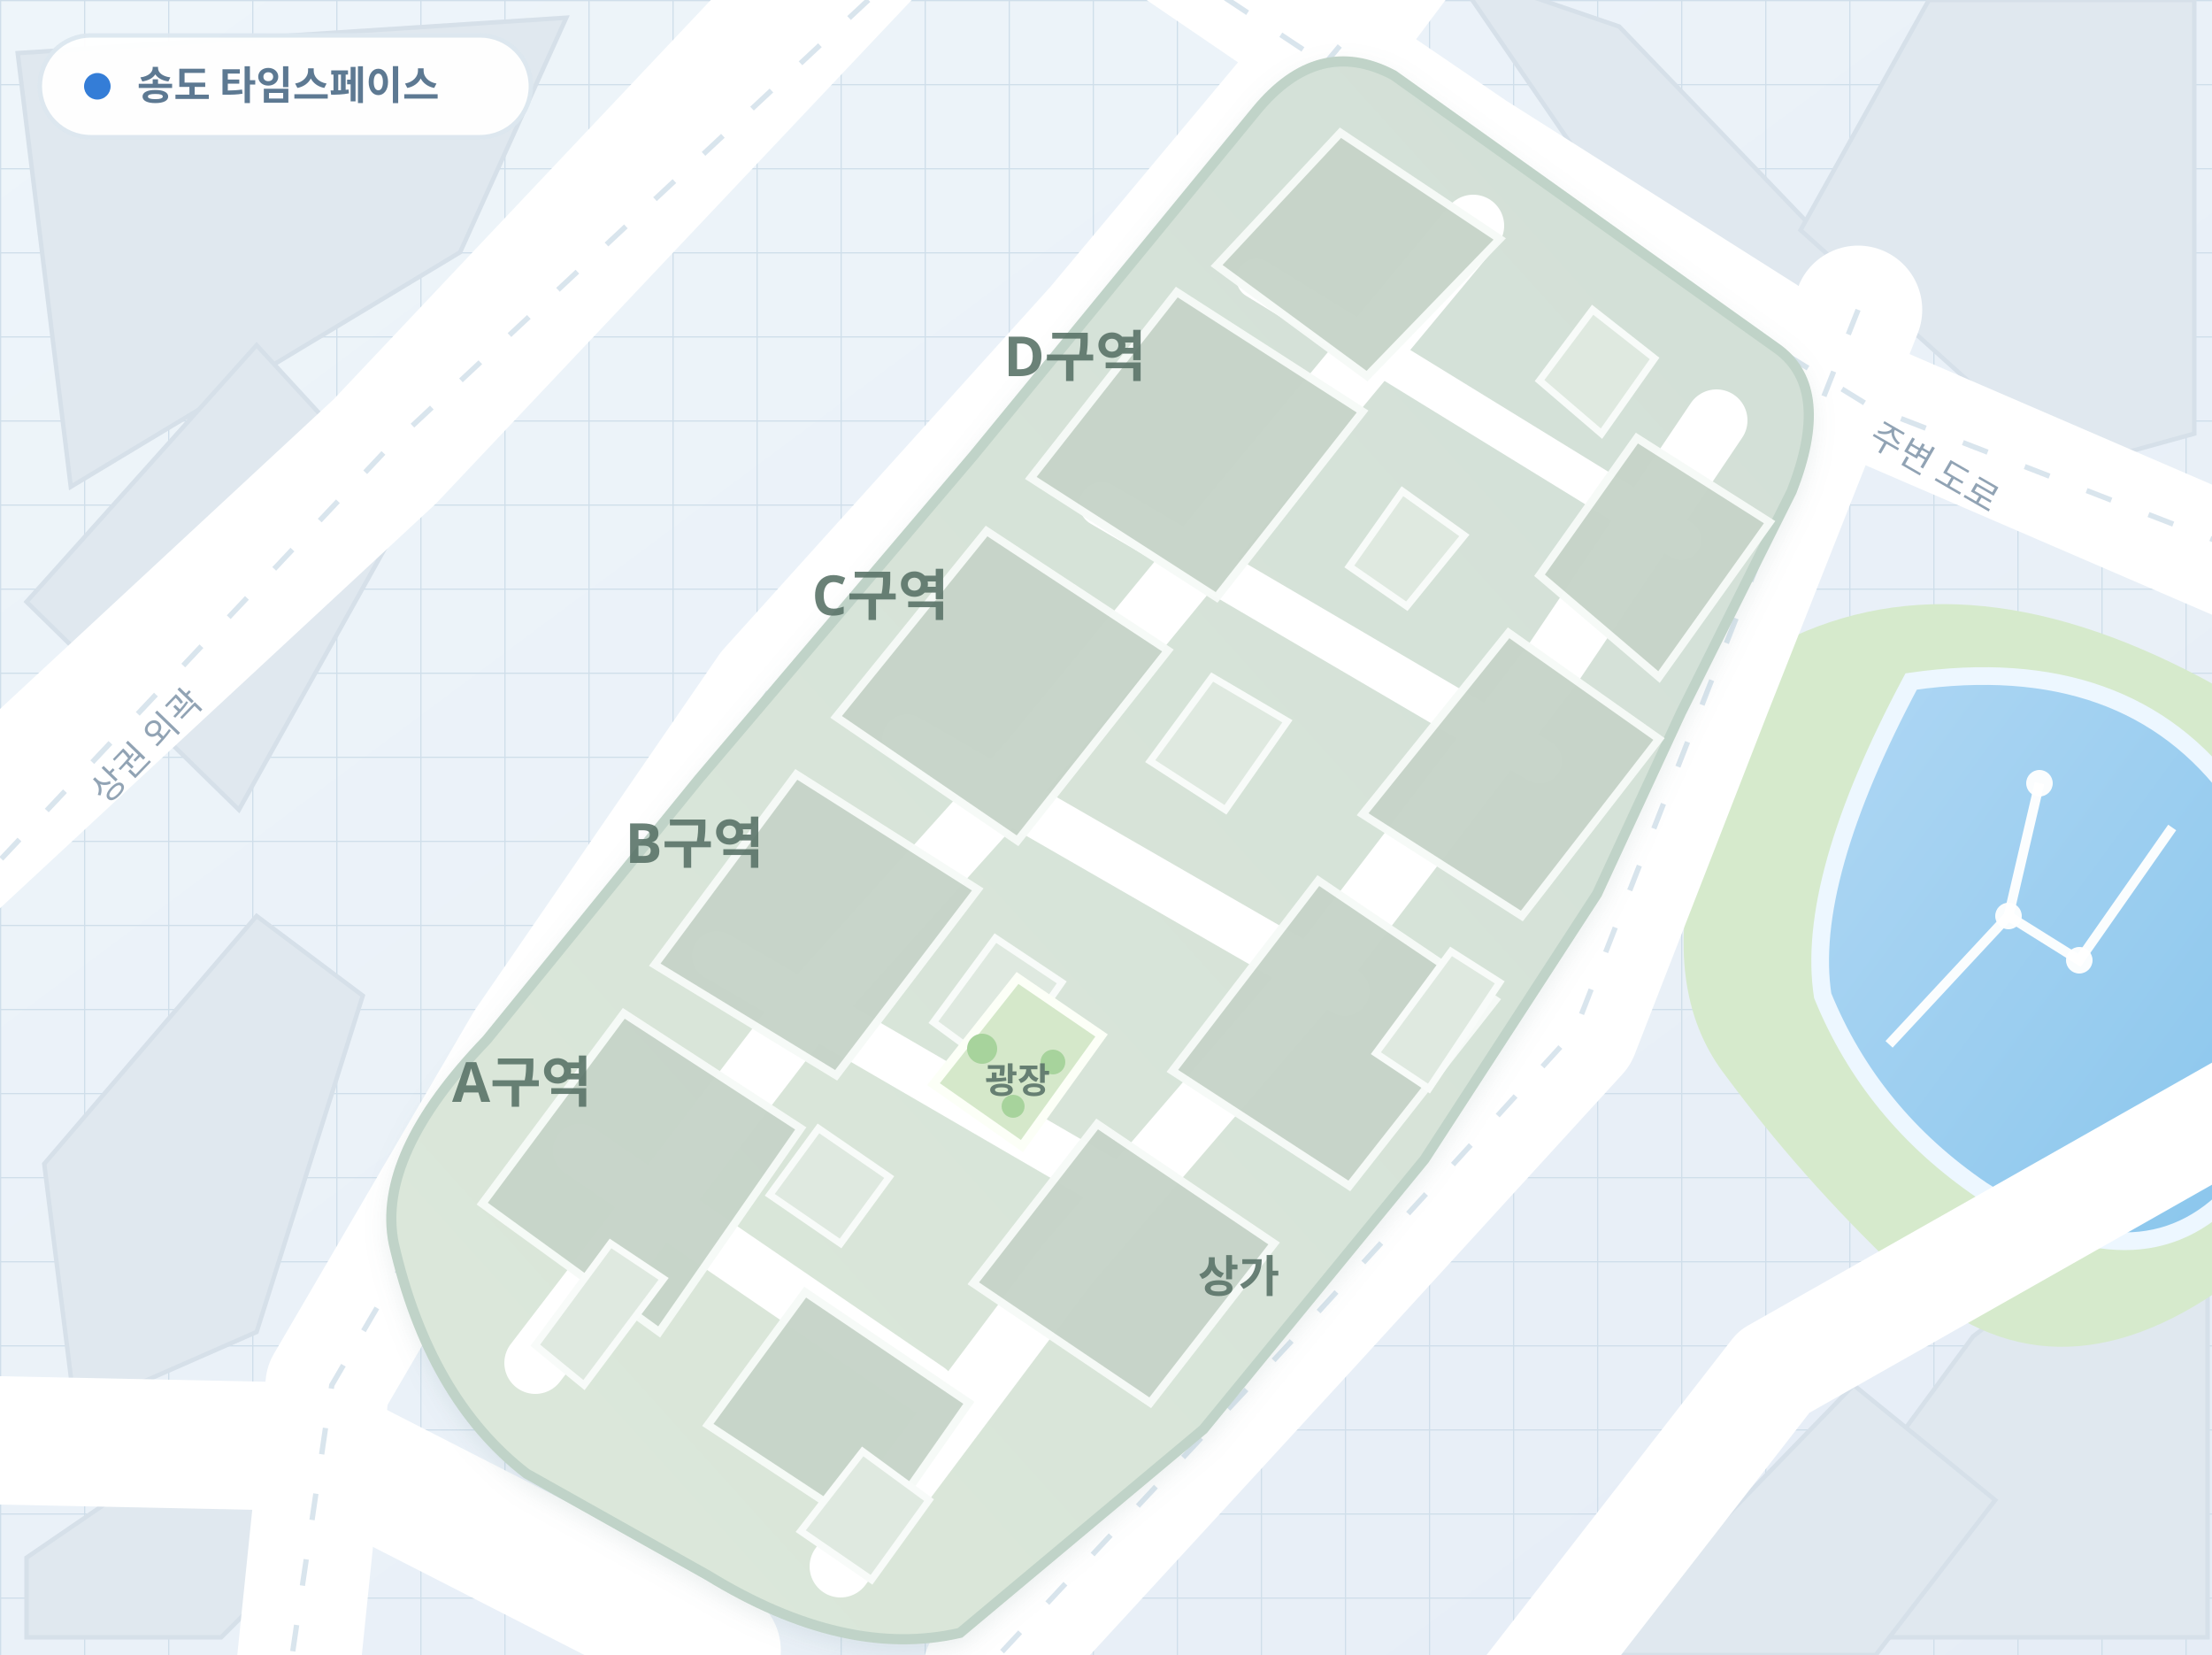
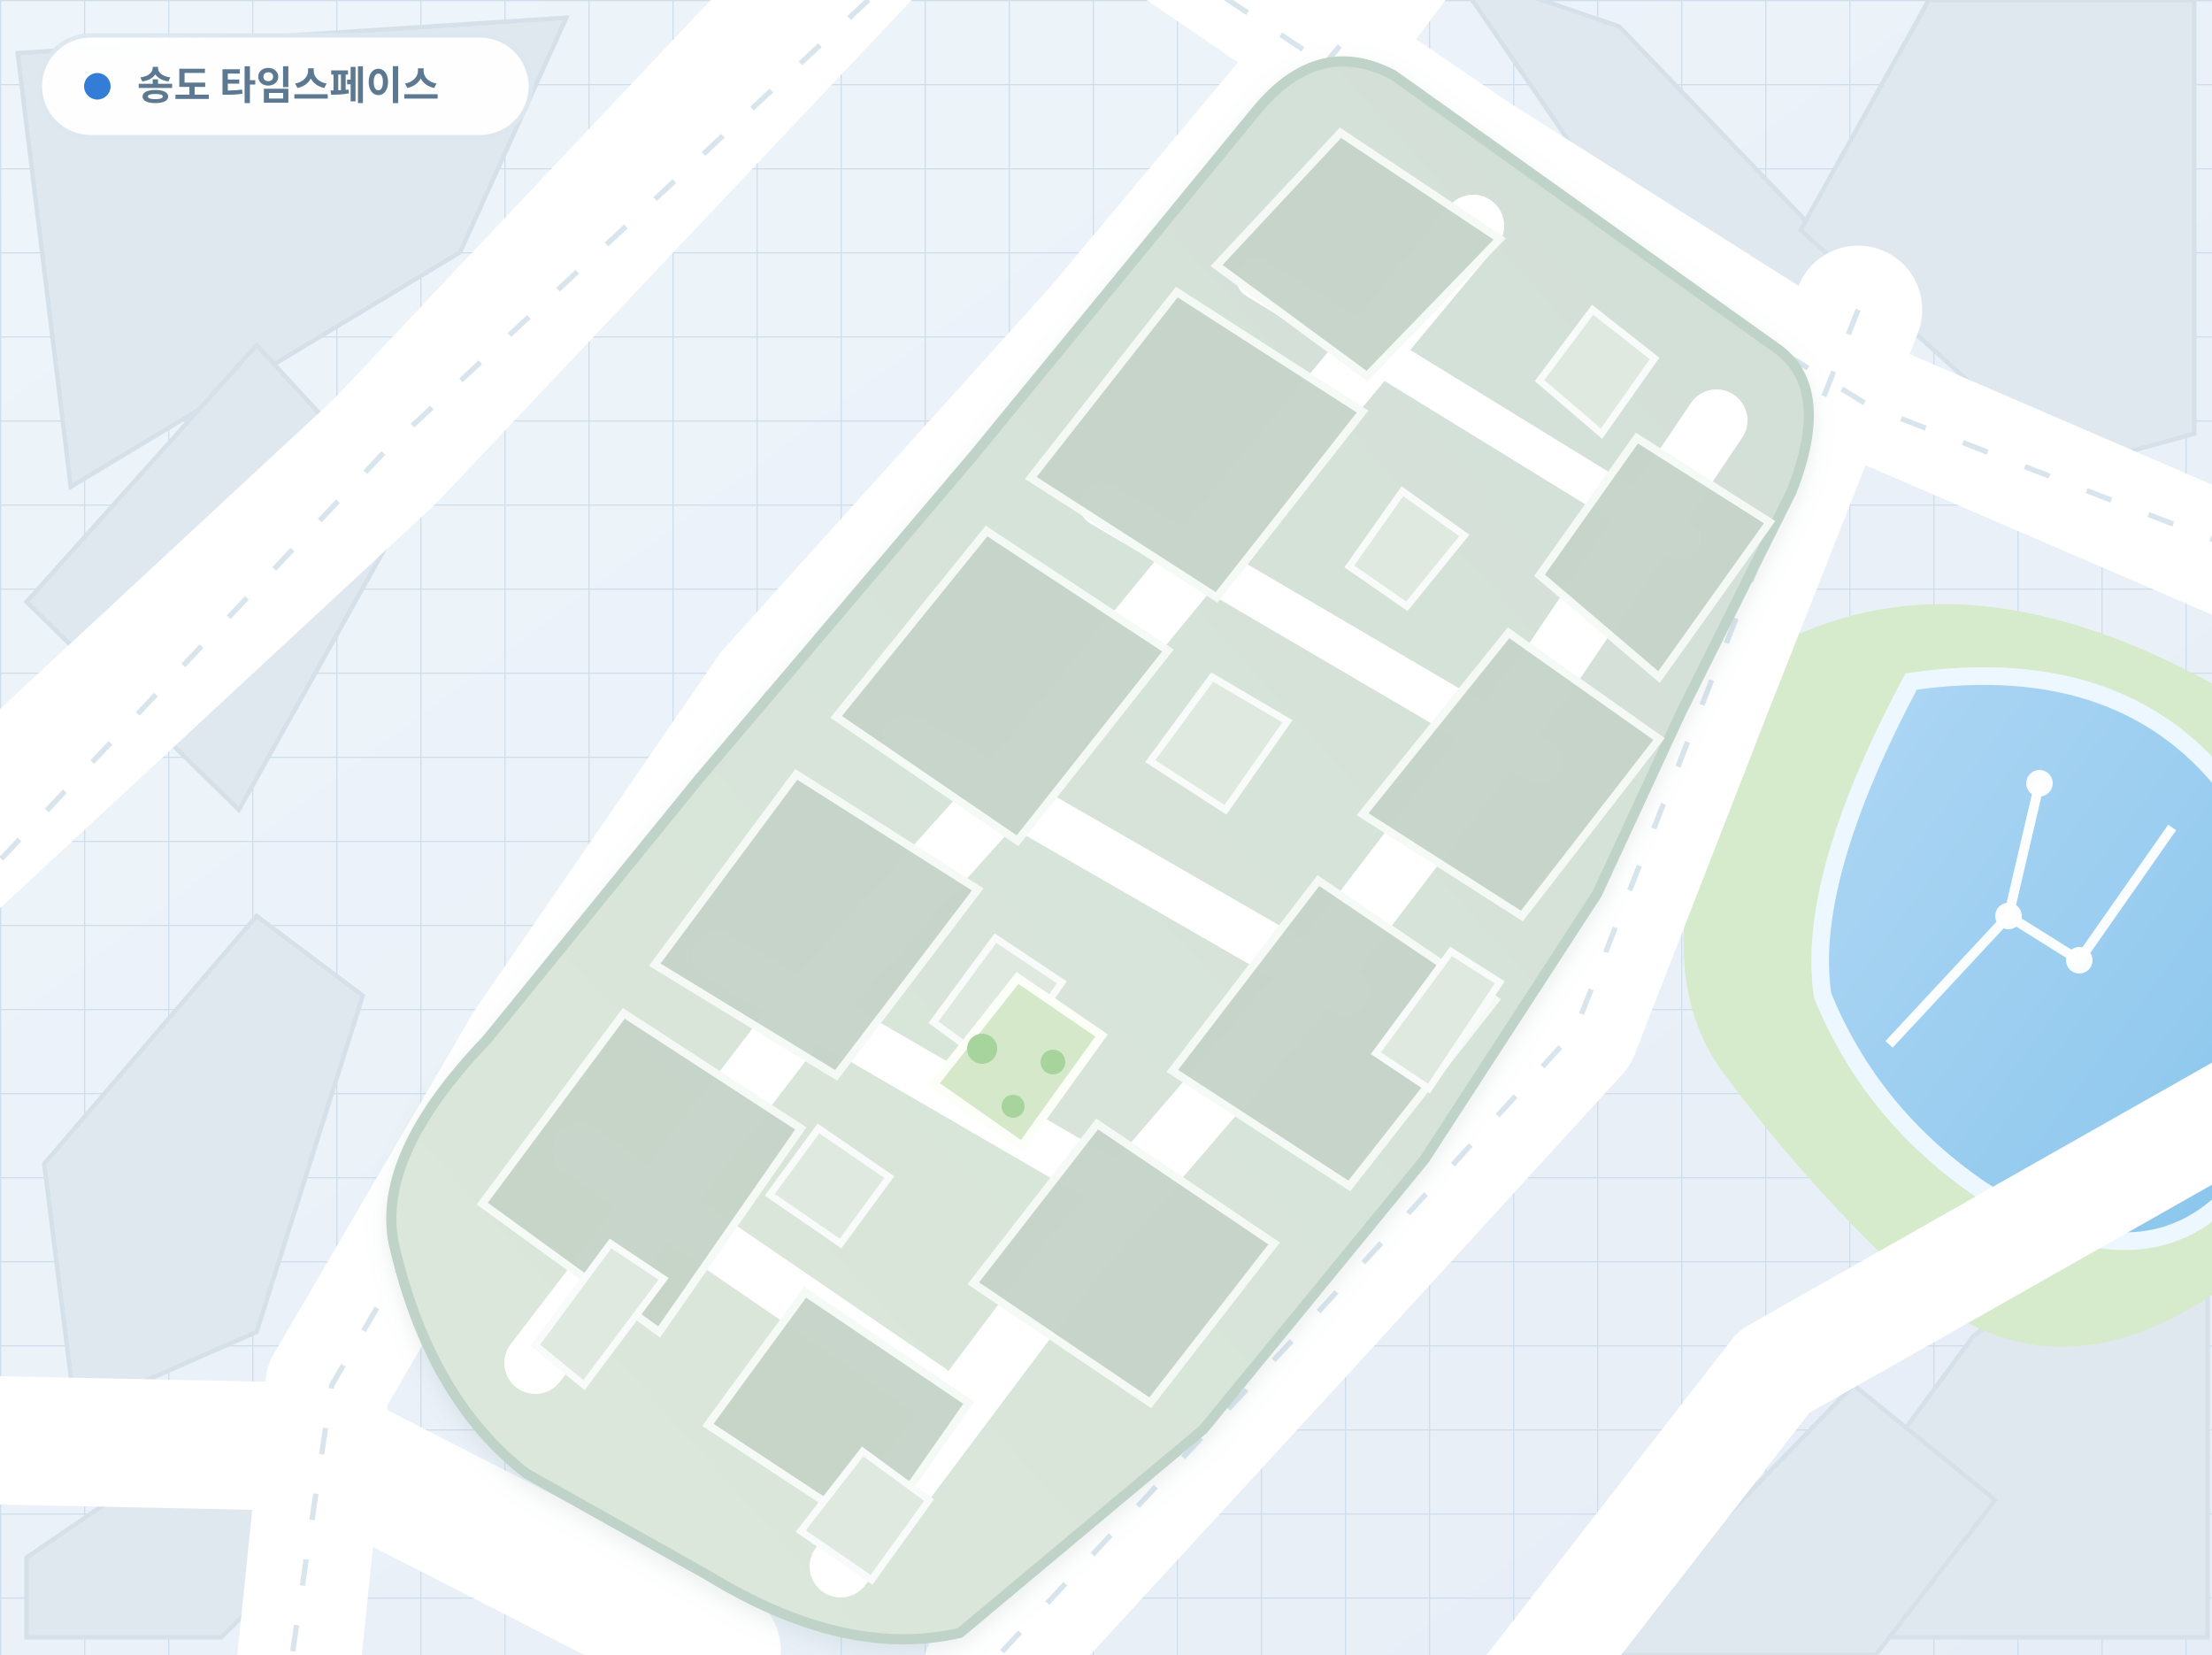
<svg xmlns="http://www.w3.org/2000/svg" viewBox="0 0 500 374" role="img" aria-label="송도 타임스페이스 시범 상권 개념 안내도">
  <defs>
    <pattern id="itdaGrid" width="19" height="19" patternUnits="userSpaceOnUse">
      <path d="M19 0H0V19" fill="none" stroke="#cfdeea" stroke-width="0.55" />
    </pattern>
    <linearGradient id="itdaGround" x1="0" y1="0" x2="1" y2="1">
      <stop stop-color="#eef5fa" />
      <stop offset="1" stop-color="#e6edf6" />
    </linearGradient>
    <linearGradient id="itdaDistrict" x1="0" y1="1" x2="1" y2="0">
      <stop stop-color="#dce8da" />
      <stop offset="1" stop-color="#d2dfd7" />
    </linearGradient>
    <linearGradient id="itdaWater" x1="0" y1="0" x2="1" y2="1">
      <stop stop-color="#afd7f4" />
      <stop offset="1" stop-color="#8ac6ec" />
    </linearGradient>
    <filter id="itdaShadow" x="-15%" y="-15%" width="130%" height="135%">
      <feDropShadow dx="0" dy="1.8" stdDeviation="2.5" flood-color="#839d9d" flood-opacity=".15" />
    </filter>
  </defs>
  <rect width="500" height="374" fill="url(#itdaGround)" />
  <rect width="500" height="374" fill="url(#itdaGrid)" />
  <g fill="#e0e8ef" stroke="#d6e0e9" stroke-width="1">
    <path d="M4 12L128 4 104 57 16 110Z" />
    <path d="M6 136L58 78 92 115 54 183Z" />
    <path d="M10 263L58 207 82 225 58 301 17 319Z" />
    <path d="M6 352L63 313 80 340 50 370H6Z" />
    <path d="M328 -7L366 6 415 57 389 82Z" />
    <path d="M436 0H496V98L467 106 407 52Z" />
    <path d="M446 302L499 261V370H396Z" />
    <path d="M386 347L419 313 451 339 424 374H360Z" />
  </g>
  <path d="M403 145Q445 124 501 155V292Q461 319 429 287Q407 266 390 243Q366 212 403 145Z" fill="#d6eacc" />
  <path d="M432 154Q481 147 505 180V269Q484 292 448 269Q423 252 412 225Q408 199 432 154Z" fill="url(#itdaWater)" stroke="#edf7ff" stroke-width="4" />
  <path d="M427 236L454 207L470 217L491 187M454 207L461 177" fill="none" stroke="#ffffff" stroke-width="2.2" opacity=".95" />
  <g fill="#fff" opacity=".95">
    <circle cx="454" cy="207" r="3" />
    <circle cx="470" cy="217" r="3" />
    <circle cx="461" cy="177" r="3" />
  </g>
  <g fill="none" stroke="#ffffff" stroke-linejoin="round" stroke-linecap="round">
    <path d="M-24 205L87 102L207 -25" stroke-width="33" />
    <path d="M64 410L74 313L119 236L174 156L248 74L304 7L328 -25" stroke-width="28" />
    <path d="M245 -26L333 34L423 91L525 135" stroke-width="27" />
    <path d="M420 70L386 156L356 233L292 303L223 378" stroke-width="29" />
    <path d="M-24 325L72 327L162 373" stroke-width="29" />
    <path d="M338 391L401 310L514 246" stroke-width="24" />
  </g>
  <g fill="none" stroke="#d0dee9" stroke-width="1.2" stroke-dasharray="6 9" opacity=".8">
    <path d="M-10 205L87 102L207 -10" />
    <path d="M64 388L75 313L120 236L174 156L249 75L304 9" />
    <path d="M252 -17L332 36L423 92L503 123" />
    <path d="M420 70L386 156L356 233L292 303L223 377" />
  </g>
  <path d="M89 281Q85 261 110 235L158 176L220 103L284 25Q298 8 315 17L402 79Q414 88 405 111L380 161L361 202L322 262L272 323L217 369Q191 375 160 356L119 333Q97 316 89 281Z" fill="url(#itdaDistrict)" stroke="#c0d3c8" stroke-width="2.3" filter="url(#itdaShadow)" />
  <g fill="none" stroke="#ffffff" stroke-linejoin="round" stroke-linecap="round">
    <path d="M121 308L180 231L233 172L279 116L333 51" stroke-width="14" />
    <path d="M190 354L241 286L296 222L351 150L388 95" stroke-width="14" />
    <path d="M131 260L210 314" stroke-width="12" />
    <path d="M162 216L255 270" stroke-width="11" />
    <path d="M205 167L304 224" stroke-width="11" />
    <path d="M249 114L348 172" stroke-width="10" />
    <path d="M284 63L380 122" stroke-width="9" />
  </g>
  <g stroke="#f6faf7" stroke-width="1.8" fill="#c7d4c9" opacity=".98">
    <path d="M109 272L141 229L181 255L149 301Z" />
    <path d="M148 218L180 175L221 201L189 243Z" />
    <path d="M189 162L223 120L264 147L230 190Z" />
    <path d="M233 108L266 66L308 93L275 135Z" />
    <path d="M275 60L303 30L339 54L309 85Z" />
    <path d="M160 322L182 292L219 317L198 347Z" />
    <path d="M220 290L248 254L288 281L260 317Z" />
    <path d="M265 242L298 199L338 226L305 268Z" />
    <path d="M308 184L341 143L375 167L344 207Z" />
    <path d="M348 130L370 99L400 118L375 153Z" />
  </g>
  <g fill="#dfe9e0" stroke="#f8fbf9" stroke-width="1.6">
    <path d="M121 304L138 281L150 289L132 313Z" />
    <path d="M174 270L185 255L201 266L190 281Z" />
    <path d="M211 231L225 212L240 222L226 242Z" />
    <path d="M260 172L274 153L291 163L277 183Z" />
    <path d="M305 128L317 111L331 121L318 137Z" />
    <path d="M348 86L360 70L374 81L362 98Z" />
    <path d="M181 346L195 328L210 339L197 357Z" />
    <path d="M311 238L328 215L339 222L323 246Z" />
  </g>
  <path d="M211 245L230 221L249 234L231 259Z" fill="#d5e8ca" stroke="#fcfff7" stroke-width="2" />
  <g fill="#a7d39c">
    <circle cx="222" cy="237" r="3.4" />
    <circle cx="238" cy="240" r="2.8" />
    <circle cx="229" cy="250" r="2.6" />
  </g>
  <g font-family="Pretendard, Noto Sans KR, sans-serif" font-size="12.5" font-weight="800" text-anchor="middle" fill="#5a7368" opacity=".9">
-     <text x="118" y="249">A구역</text>
-     <text x="157" y="195">B구역</text>
-     <text x="199" y="139">C구역</text>
-     <text x="243" y="85">D구역</text>
-     <text x="280" y="292" font-size="10">상가</text>
-     <text x="230" y="247" font-size="8">광장</text>
-   </g>
-   <g font-family="Pretendard, Noto Sans KR, sans-serif" fill="#91a3b4" font-size="8" letter-spacing=".2">
-     <text x="24" y="182" transform="rotate(-46 24 182)">상권 외곽</text>
-     <text x="422" y="100" transform="rotate(30 422 100)">주변 도로</text>
-   </g>
+ </g>
  <g opacity=".95">
    <rect x="9" y="8" width="111" height="23" rx="11.5" fill="#ffffff" stroke="#dce7ef" />
    <circle cx="22" cy="19.5" r="3" fill="#2b78d6" />
    <text x="31" y="22.5" font-family="Pretendard, Noto Sans KR, sans-serif" font-size="9" font-weight="700" fill="#56738e">송도 타임스페이스</text>
  </g>
</svg>
